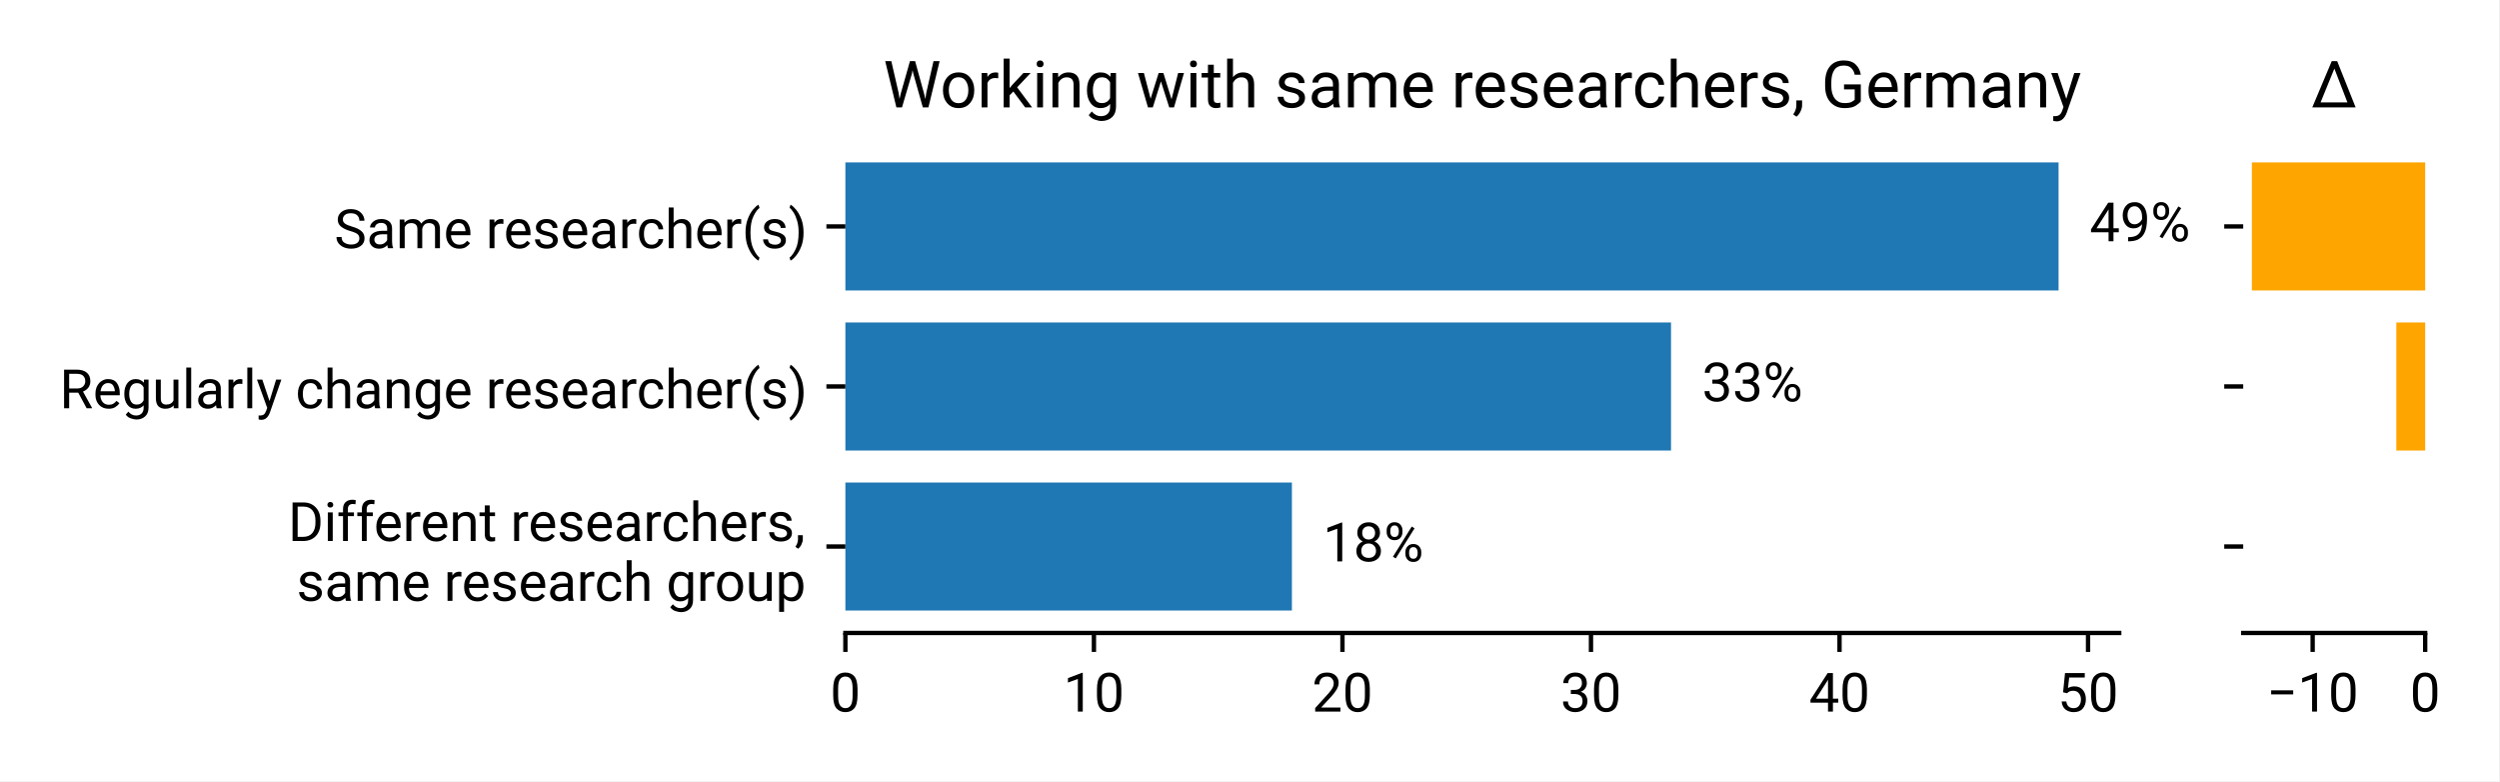
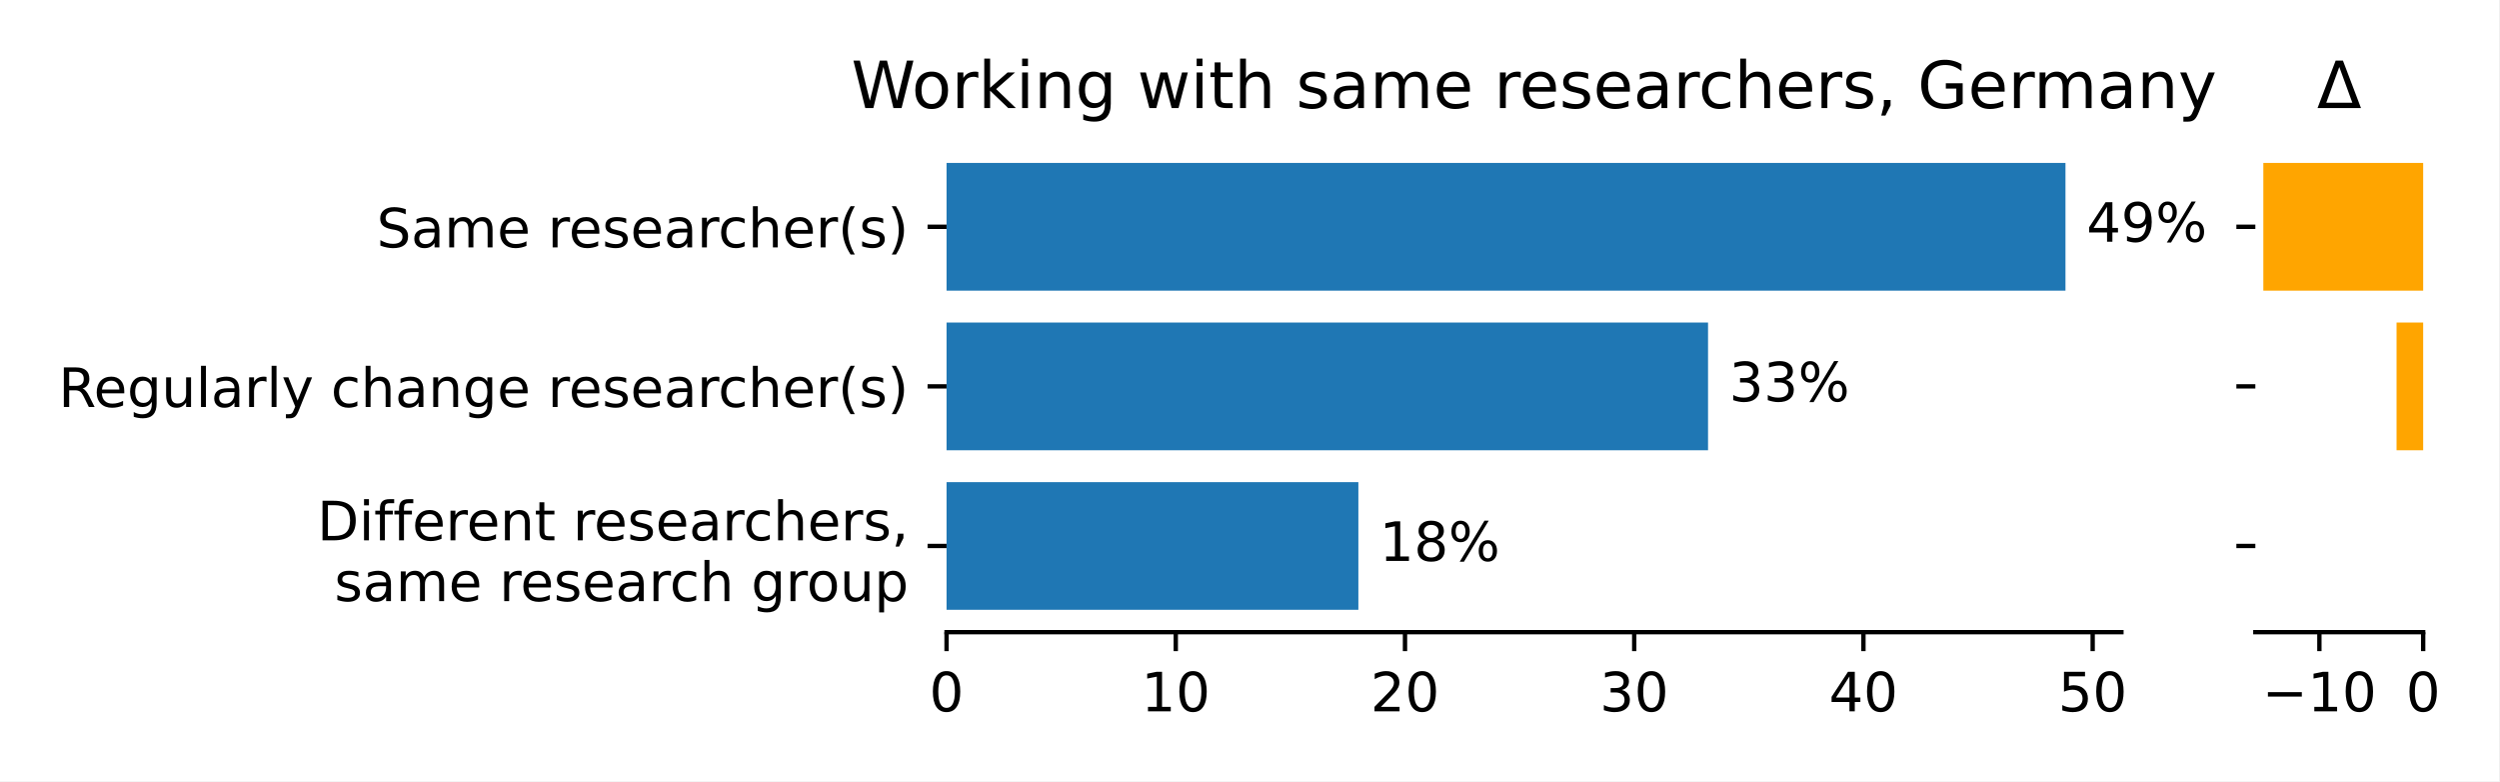
<svg xmlns="http://www.w3.org/2000/svg" xmlns:xlink="http://www.w3.org/1999/xlink" height="144pt" version="1.1" viewBox="0 0 460.8 144" width="460.8pt">
  <defs>
    <style type="text/css">*{stroke-linecap:butt;stroke-linejoin:round;}</style>
  </defs>
  <g id="figure_1">
    <g id="patch_1">
      <path d="M 0 144  L 460.8 144  L 460.8 0  L 0 0  z " style="fill:#ffffff;" />
    </g>
    <g id="axes_1">
      <g id="patch_2">
-         <path d="M 155.884 116.669  L 390.77 116.669  L 390.77 25.8  L 155.884 25.8  z " style="fill:#ffffff;" />
+         <path d="M 174.539 116.522  L 391.176 116.522  L 391.176 25.918  L 174.539 25.918  z " style="fill:#ffffff;" />
      </g>
      <g id="patch_3">
-         <path clip-path="url(#p7d7bde9df1)" d="M 155.884 112.538  L 238.219 112.538  L 238.219 88.936  L 155.884 88.936  z " style="fill:#1f77b4;" />
+         <path clip-path="url(#p37366c220c)" d="M 174.539 112.404  L 250.476 112.404  L 250.476 88.87  L 174.539 88.87  z " style="fill:#1f77b4;" />
      </g>
      <g id="patch_4">
-         <path clip-path="url(#p7d7bde9df1)" d="M 155.884 83.036  L 308.125 83.036  L 308.125 59.433  L 155.884 59.433  z " style="fill:#1f77b4;" />
+         <path clip-path="url(#p37366c220c)" d="M 174.539 82.987  L 314.952 82.987  L 314.952 59.453  L 174.539 59.453  z " style="fill:#1f77b4;" />
      </g>
      <g id="patch_5">
-         <path clip-path="url(#p7d7bde9df1)" d="M 155.884 53.533  L 379.585 53.533  L 379.585 29.93  L 155.884 29.93  z " style="fill:#1f77b4;" />
+         <path clip-path="url(#p37366c220c)" d="M 174.539 53.57  L 380.86 53.57  L 380.86 30.036  L 174.539 30.036  z " style="fill:#1f77b4;" />
      </g>
      <g id="matplotlib.axis_1">
        <g id="xtick_1">
          <g id="line2d_1">
            <defs>
-               <path d="M 0 0  L 0 3.5  " id="m10f38cb63c" style="stroke:#000000;stroke-width:0.8;" />
+               <path d="M 0 0  L 0 3.5  " id="mc3a356a46d" style="stroke:#000000;stroke-width:0.8;" />
            </defs>
            <g>
-               <use style="stroke:#000000;stroke-width:0.8;" x="155.884" xlink:href="#m10f38cb63c" y="116.669" />
+               <use style="stroke:#000000;stroke-width:0.8;" x="174.539" xlink:href="#mc3a356a46d" y="116.522" />
            </g>
          </g>
          <g id="text_1">
-             <text style="font-family:Roboto;font-size:10px;font-stretch:normal;font-style:normal;font-weight:normal;text-anchor:middle;" transform="rotate(-0, 155.8844, 131.1687)" x="155.884" y="131.169">0</text>
+             <text style="font-family:DejaVu Sans;font-size:10px;font-stretch:normal;font-style:normal;font-weight:normal;text-anchor:middle;" transform="rotate(-0, 174.5391, 131.1203)" x="174.539" y="131.12">0</text>
          </g>
        </g>
        <g id="xtick_2">
          <g id="line2d_2">
            <g>
-               <use style="stroke:#000000;stroke-width:0.8;" x="201.712" xlink:href="#m10f38cb63c" y="116.669" />
+               <use style="stroke:#000000;stroke-width:0.8;" x="216.806" xlink:href="#mc3a356a46d" y="116.522" />
            </g>
          </g>
          <g id="text_2">
-             <text style="font-family:Roboto;font-size:10px;font-stretch:normal;font-style:normal;font-weight:normal;text-anchor:middle;" transform="rotate(-0, 201.7119, 131.1687)" x="201.712" y="131.169">10</text>
+             <text style="font-family:DejaVu Sans;font-size:10px;font-stretch:normal;font-style:normal;font-weight:normal;text-anchor:middle;" transform="rotate(-0, 216.8061, 131.1203)" x="216.806" y="131.12">10</text>
          </g>
        </g>
        <g id="xtick_3">
          <g id="line2d_3">
            <g>
-               <use style="stroke:#000000;stroke-width:0.8;" x="247.54" xlink:href="#m10f38cb63c" y="116.669" />
+               <use style="stroke:#000000;stroke-width:0.8;" x="259.073" xlink:href="#mc3a356a46d" y="116.522" />
            </g>
          </g>
          <g id="text_3">
-             <text style="font-family:Roboto;font-size:10px;font-stretch:normal;font-style:normal;font-weight:normal;text-anchor:middle;" transform="rotate(-0, 247.5395, 131.1687)" x="247.54" y="131.169">20</text>
+             <text style="font-family:DejaVu Sans;font-size:10px;font-stretch:normal;font-style:normal;font-weight:normal;text-anchor:middle;" transform="rotate(-0, 259.0732, 131.1203)" x="259.073" y="131.12">20</text>
          </g>
        </g>
        <g id="xtick_4">
          <g id="line2d_4">
            <g>
-               <use style="stroke:#000000;stroke-width:0.8;" x="293.367" xlink:href="#m10f38cb63c" y="116.669" />
+               <use style="stroke:#000000;stroke-width:0.8;" x="301.34" xlink:href="#mc3a356a46d" y="116.522" />
            </g>
          </g>
          <g id="text_4">
-             <text style="font-family:Roboto;font-size:10px;font-stretch:normal;font-style:normal;font-weight:normal;text-anchor:middle;" transform="rotate(-0, 293.3671, 131.1687)" x="293.367" y="131.169">30</text>
+             <text style="font-family:DejaVu Sans;font-size:10px;font-stretch:normal;font-style:normal;font-weight:normal;text-anchor:middle;" transform="rotate(-0, 301.3402, 131.1203)" x="301.34" y="131.12">30</text>
          </g>
        </g>
        <g id="xtick_5">
          <g id="line2d_5">
            <g>
-               <use style="stroke:#000000;stroke-width:0.8;" x="339.195" xlink:href="#m10f38cb63c" y="116.669" />
+               <use style="stroke:#000000;stroke-width:0.8;" x="343.607" xlink:href="#mc3a356a46d" y="116.522" />
            </g>
          </g>
          <g id="text_5">
-             <text style="font-family:Roboto;font-size:10px;font-stretch:normal;font-style:normal;font-weight:normal;text-anchor:middle;" transform="rotate(-0, 339.1947, 131.1687)" x="339.195" y="131.169">40</text>
+             <text style="font-family:DejaVu Sans;font-size:10px;font-stretch:normal;font-style:normal;font-weight:normal;text-anchor:middle;" transform="rotate(-0, 343.6072, 131.1203)" x="343.607" y="131.12">40</text>
          </g>
        </g>
        <g id="xtick_6">
          <g id="line2d_6">
            <g>
-               <use style="stroke:#000000;stroke-width:0.8;" x="385.022" xlink:href="#m10f38cb63c" y="116.669" />
+               <use style="stroke:#000000;stroke-width:0.8;" x="385.874" xlink:href="#mc3a356a46d" y="116.522" />
            </g>
          </g>
          <g id="text_6">
-             <text style="font-family:Roboto;font-size:10px;font-stretch:normal;font-style:normal;font-weight:normal;text-anchor:middle;" transform="rotate(-0, 385.0222, 131.1687)" x="385.022" y="131.169">50</text>
+             <text style="font-family:DejaVu Sans;font-size:10px;font-stretch:normal;font-style:normal;font-weight:normal;text-anchor:middle;" transform="rotate(-0, 385.8743, 131.1203)" x="385.874" y="131.12">50</text>
          </g>
        </g>
      </g>
      <g id="matplotlib.axis_2">
        <g id="ytick_1">
          <g id="line2d_7">
            <defs>
-               <path d="M 0 0  L -3.5 0  " id="m81f50f0846" style="stroke:#000000;stroke-width:0.8;" />
+               <path d="M 0 0  L -3.5 0  " id="m82278324de" style="stroke:#000000;stroke-width:0.8;" />
            </defs>
            <g>
-               <use style="stroke:#000000;stroke-width:0.8;" x="155.884" xlink:href="#m81f50f0846" y="100.737" />
+               <use style="stroke:#000000;stroke-width:0.8;" x="174.539" xlink:href="#m82278324de" y="100.637" />
            </g>
          </g>
          <g id="text_7">
-             <text style="font-family:Roboto;font-size:10px;font-stretch:normal;font-style:normal;font-weight:normal;" transform="translate(53.12031 99.72159)">Different researchers,</text>
-             <text style="font-family:Roboto;font-size:10px;font-stretch:normal;font-style:normal;font-weight:normal;" transform="translate(54.68594 110.7528)">same research group</text>
+             <text style="font-family:DejaVu Sans;font-size:10px;font-stretch:normal;font-style:normal;font-weight:normal;" transform="translate(58.48906 99.59696)">Different researchers,</text>
+             <text style="font-family:DejaVu Sans;font-size:10px;font-stretch:normal;font-style:normal;font-weight:normal;" transform="translate(61.66094 110.7948)">same research group</text>
          </g>
        </g>
        <g id="ytick_2">
          <g id="line2d_8">
            <g>
-               <use style="stroke:#000000;stroke-width:0.8;" x="155.884" xlink:href="#m81f50f0846" y="71.234" />
+               <use style="stroke:#000000;stroke-width:0.8;" x="174.539" xlink:href="#m82278324de" y="71.22" />
            </g>
          </g>
          <g id="text_8">
-             <text style="font-family:Roboto;font-size:10px;font-stretch:normal;font-style:normal;font-weight:normal;text-anchor:end;" transform="rotate(-0, 148.8844, 75.24531)" x="148.884" y="75.245">Regularly change researcher(s)</text>
+             <text style="font-family:DejaVu Sans;font-size:10px;font-stretch:normal;font-style:normal;font-weight:normal;text-anchor:end;" transform="rotate(-0, 167.5391, 75.01922)" x="167.539" y="75.019">Regularly change researcher(s)</text>
          </g>
        </g>
        <g id="ytick_3">
          <g id="line2d_9">
            <g>
-               <use style="stroke:#000000;stroke-width:0.8;" x="155.884" xlink:href="#m81f50f0846" y="41.732" />
+               <use style="stroke:#000000;stroke-width:0.8;" x="174.539" xlink:href="#m82278324de" y="41.803" />
            </g>
          </g>
          <g id="text_9">
-             <text style="font-family:Roboto;font-size:10px;font-stretch:normal;font-style:normal;font-weight:normal;text-anchor:end;" transform="rotate(-0, 148.8844, 45.74247)" x="148.884" y="45.742">Same researcher(s)</text>
+             <text style="font-family:DejaVu Sans;font-size:10px;font-stretch:normal;font-style:normal;font-weight:normal;text-anchor:end;" transform="rotate(-0, 167.5391, 45.60242)" x="167.539" y="45.602">Same researcher(s)</text>
          </g>
        </g>
      </g>
      <g id="patch_6">
-         <path d="M 155.884 116.669  L 390.77 116.669  " style="fill:none;stroke:#000000;stroke-linecap:square;stroke-linejoin:miter;stroke-width:0.8;" />
+         <path d="M 174.539 116.522  L 391.176 116.522  " style="fill:none;stroke:#000000;stroke-linecap:square;stroke-linejoin:miter;stroke-width:0.8;" />
      </g>
      <g id="text_10">
-         <text style="font-family:Roboto;font-size:10px;font-stretch:normal;font-style:normal;font-weight:normal;text-anchor:middle;" transform="rotate(-0, 253.2187, 103.4716)" x="253.219" y="103.472">18%</text>
+         <text style="font-family:DejaVu Sans;font-size:10px;font-stretch:normal;font-style:normal;font-weight:normal;text-anchor:middle;" transform="rotate(-0, 265.4765, 103.3962)" x="265.476" y="103.396">18%</text>
      </g>
      <g id="text_11">
-         <text style="font-family:Roboto;font-size:10px;font-stretch:normal;font-style:normal;font-weight:normal;text-anchor:middle;" transform="rotate(-0, 323.1251, 73.96875)" x="323.125" y="73.969">33%</text>
+         <text style="font-family:DejaVu Sans;font-size:10px;font-stretch:normal;font-style:normal;font-weight:normal;text-anchor:middle;" transform="rotate(-0, 329.9516, 73.97938)" x="329.952" y="73.979">33%</text>
      </g>
      <g id="text_12">
-         <text style="font-family:Roboto;font-size:10px;font-stretch:normal;font-style:normal;font-weight:normal;text-anchor:middle;" transform="rotate(-0, 394.5851, 44.46591)" x="394.585" y="44.466">49%</text>
+         <text style="font-family:DejaVu Sans;font-size:10px;font-stretch:normal;font-style:normal;font-weight:normal;text-anchor:middle;" transform="rotate(-0, 395.8596, 44.56257)" x="395.86" y="44.563">49%</text>
      </g>
      <g id="text_13">
-         <text style="font-family:Roboto;font-size:12px;font-stretch:normal;font-style:normal;font-weight:normal;text-anchor:middle;" transform="rotate(-0, 273.3272, 19.8)" x="273.327" y="19.8">Working with same researchers, Germany</text>
+         <text style="font-family:DejaVu Sans;font-size:12px;font-stretch:normal;font-style:normal;font-weight:normal;text-anchor:middle;" transform="rotate(-0, 282.8573, 19.91812)" x="282.857" y="19.918">Working with same researchers, Germany</text>
      </g>
    </g>
    <g id="axes_2">
      <g id="patch_7">
-         <path d="M 413.635 116.669  L 447.19 116.669  L 447.19 25.8  L 413.635 25.8  z " style="fill:#ffffff;" />
+         <path d="M 415.871 116.522  L 446.819 116.522  L 446.819 25.918  L 415.871 25.918  z " style="fill:#ffffff;" />
      </g>
      <g id="patch_8">
-         <path clip-path="url(#p6e271e3e5e)" d="M 0 0  z " style="fill:#ffa500;" />
+         <path clip-path="url(#pca782a23bf)" d="M 0 0  z " style="fill:#ffa500;" />
      </g>
      <g id="patch_9">
-         <path clip-path="url(#p6e271e3e5e)" d="M 447.19 83.036  L 441.866 83.036  L 441.866 59.433  L 447.19 59.433  z " style="fill:#ffa500;" />
+         <path clip-path="url(#pca782a23bf)" d="M 446.819 82.987  L 441.909 82.987  L 441.909 59.453  L 446.819 59.453  z " style="fill:#ffa500;" />
      </g>
      <g id="patch_10">
-         <path clip-path="url(#p6e271e3e5e)" d="M 447.19 53.533  L 415.233 53.533  L 415.233 29.93  L 447.19 29.93  z " style="fill:#ffa500;" />
+         <path clip-path="url(#pca782a23bf)" d="M 446.819 53.57  L 417.344 53.57  L 417.344 30.036  L 446.819 30.036  z " style="fill:#ffa500;" />
      </g>
      <g id="matplotlib.axis_3">
        <g id="xtick_7">
          <g id="line2d_10">
            <g>
-               <use style="stroke:#000000;stroke-width:0.8;" x="426.439" xlink:href="#m10f38cb63c" y="116.669" />
+               <use style="stroke:#000000;stroke-width:0.8;" x="427.68" xlink:href="#mc3a356a46d" y="116.522" />
            </g>
          </g>
          <g id="text_14">
-             <text style="font-family:Roboto;font-size:10px;font-stretch:normal;font-style:normal;font-weight:normal;text-anchor:middle;" transform="rotate(-0, 426.439, 131.1687)" x="426.439" y="131.169">−10</text>
+             <text style="font-family:DejaVu Sans;font-size:10px;font-stretch:normal;font-style:normal;font-weight:normal;text-anchor:middle;" transform="rotate(-0, 427.6802, 131.1203)" x="427.68" y="131.12">−10</text>
          </g>
        </g>
        <g id="xtick_8">
          <g id="line2d_11">
            <g>
-               <use style="stroke:#000000;stroke-width:0.8;" x="447.19" xlink:href="#m10f38cb63c" y="116.669" />
+               <use style="stroke:#000000;stroke-width:0.8;" x="446.819" xlink:href="#mc3a356a46d" y="116.522" />
            </g>
          </g>
          <g id="text_15">
-             <text style="font-family:Roboto;font-size:10px;font-stretch:normal;font-style:normal;font-weight:normal;text-anchor:middle;" transform="rotate(-0, 447.1898, 131.1687)" x="447.19" y="131.169">0</text>
+             <text style="font-family:DejaVu Sans;font-size:10px;font-stretch:normal;font-style:normal;font-weight:normal;text-anchor:middle;" transform="rotate(-0, 446.8188, 131.1203)" x="446.819" y="131.12">0</text>
          </g>
        </g>
      </g>
      <g id="matplotlib.axis_4">
        <g id="ytick_4">
          <g id="line2d_12">
            <g>
-               <use style="stroke:#000000;stroke-width:0.8;" x="413.635" xlink:href="#m81f50f0846" y="100.737" />
+               <use style="stroke:#000000;stroke-width:0.8;" x="415.871" xlink:href="#m82278324de" y="100.637" />
            </g>
          </g>
        </g>
        <g id="ytick_5">
          <g id="line2d_13">
            <g>
-               <use style="stroke:#000000;stroke-width:0.8;" x="413.635" xlink:href="#m81f50f0846" y="71.234" />
+               <use style="stroke:#000000;stroke-width:0.8;" x="415.871" xlink:href="#m82278324de" y="71.22" />
            </g>
          </g>
        </g>
        <g id="ytick_6">
          <g id="line2d_14">
            <g>
-               <use style="stroke:#000000;stroke-width:0.8;" x="413.635" xlink:href="#m81f50f0846" y="41.732" />
+               <use style="stroke:#000000;stroke-width:0.8;" x="415.871" xlink:href="#m82278324de" y="41.803" />
            </g>
          </g>
        </g>
      </g>
      <g id="patch_11">
-         <path d="M 413.635 116.669  L 447.19 116.669  " style="fill:none;stroke:#000000;stroke-linecap:square;stroke-linejoin:miter;stroke-width:0.8;" />
+         <path d="M 415.871 116.522  L 446.819 116.522  " style="fill:none;stroke:#000000;stroke-linecap:square;stroke-linejoin:miter;stroke-width:0.8;" />
      </g>
      <g id="text_16">
-         <text style="font-family:Roboto;font-size:12px;font-stretch:normal;font-style:normal;font-weight:normal;text-anchor:middle;" transform="rotate(-0, 430.4123, 19.8)" x="430.412" y="19.8">Δ</text>
+         <text style="font-family:DejaVu Sans;font-size:12px;font-stretch:normal;font-style:normal;font-weight:normal;text-anchor:middle;" transform="rotate(-0, 431.3447, 19.91812)" x="431.345" y="19.918">Δ</text>
      </g>
    </g>
  </g>
  <defs>
-     <clipPath id="p7d7bde9df1">
-       <rect height="90.869" width="234.886" x="155.884" y="25.8" />
+     <clipPath id="p37366c220c">
+       <rect height="90.604" width="216.637" x="174.539" y="25.918" />
    </clipPath>
-     <clipPath id="p6e271e3e5e">
-       <rect height="90.869" width="33.555" x="413.635" y="25.8" />
+     <clipPath id="pca782a23bf">
+       <rect height="90.604" width="30.948" x="415.871" y="25.918" />
    </clipPath>
  </defs>
</svg>
